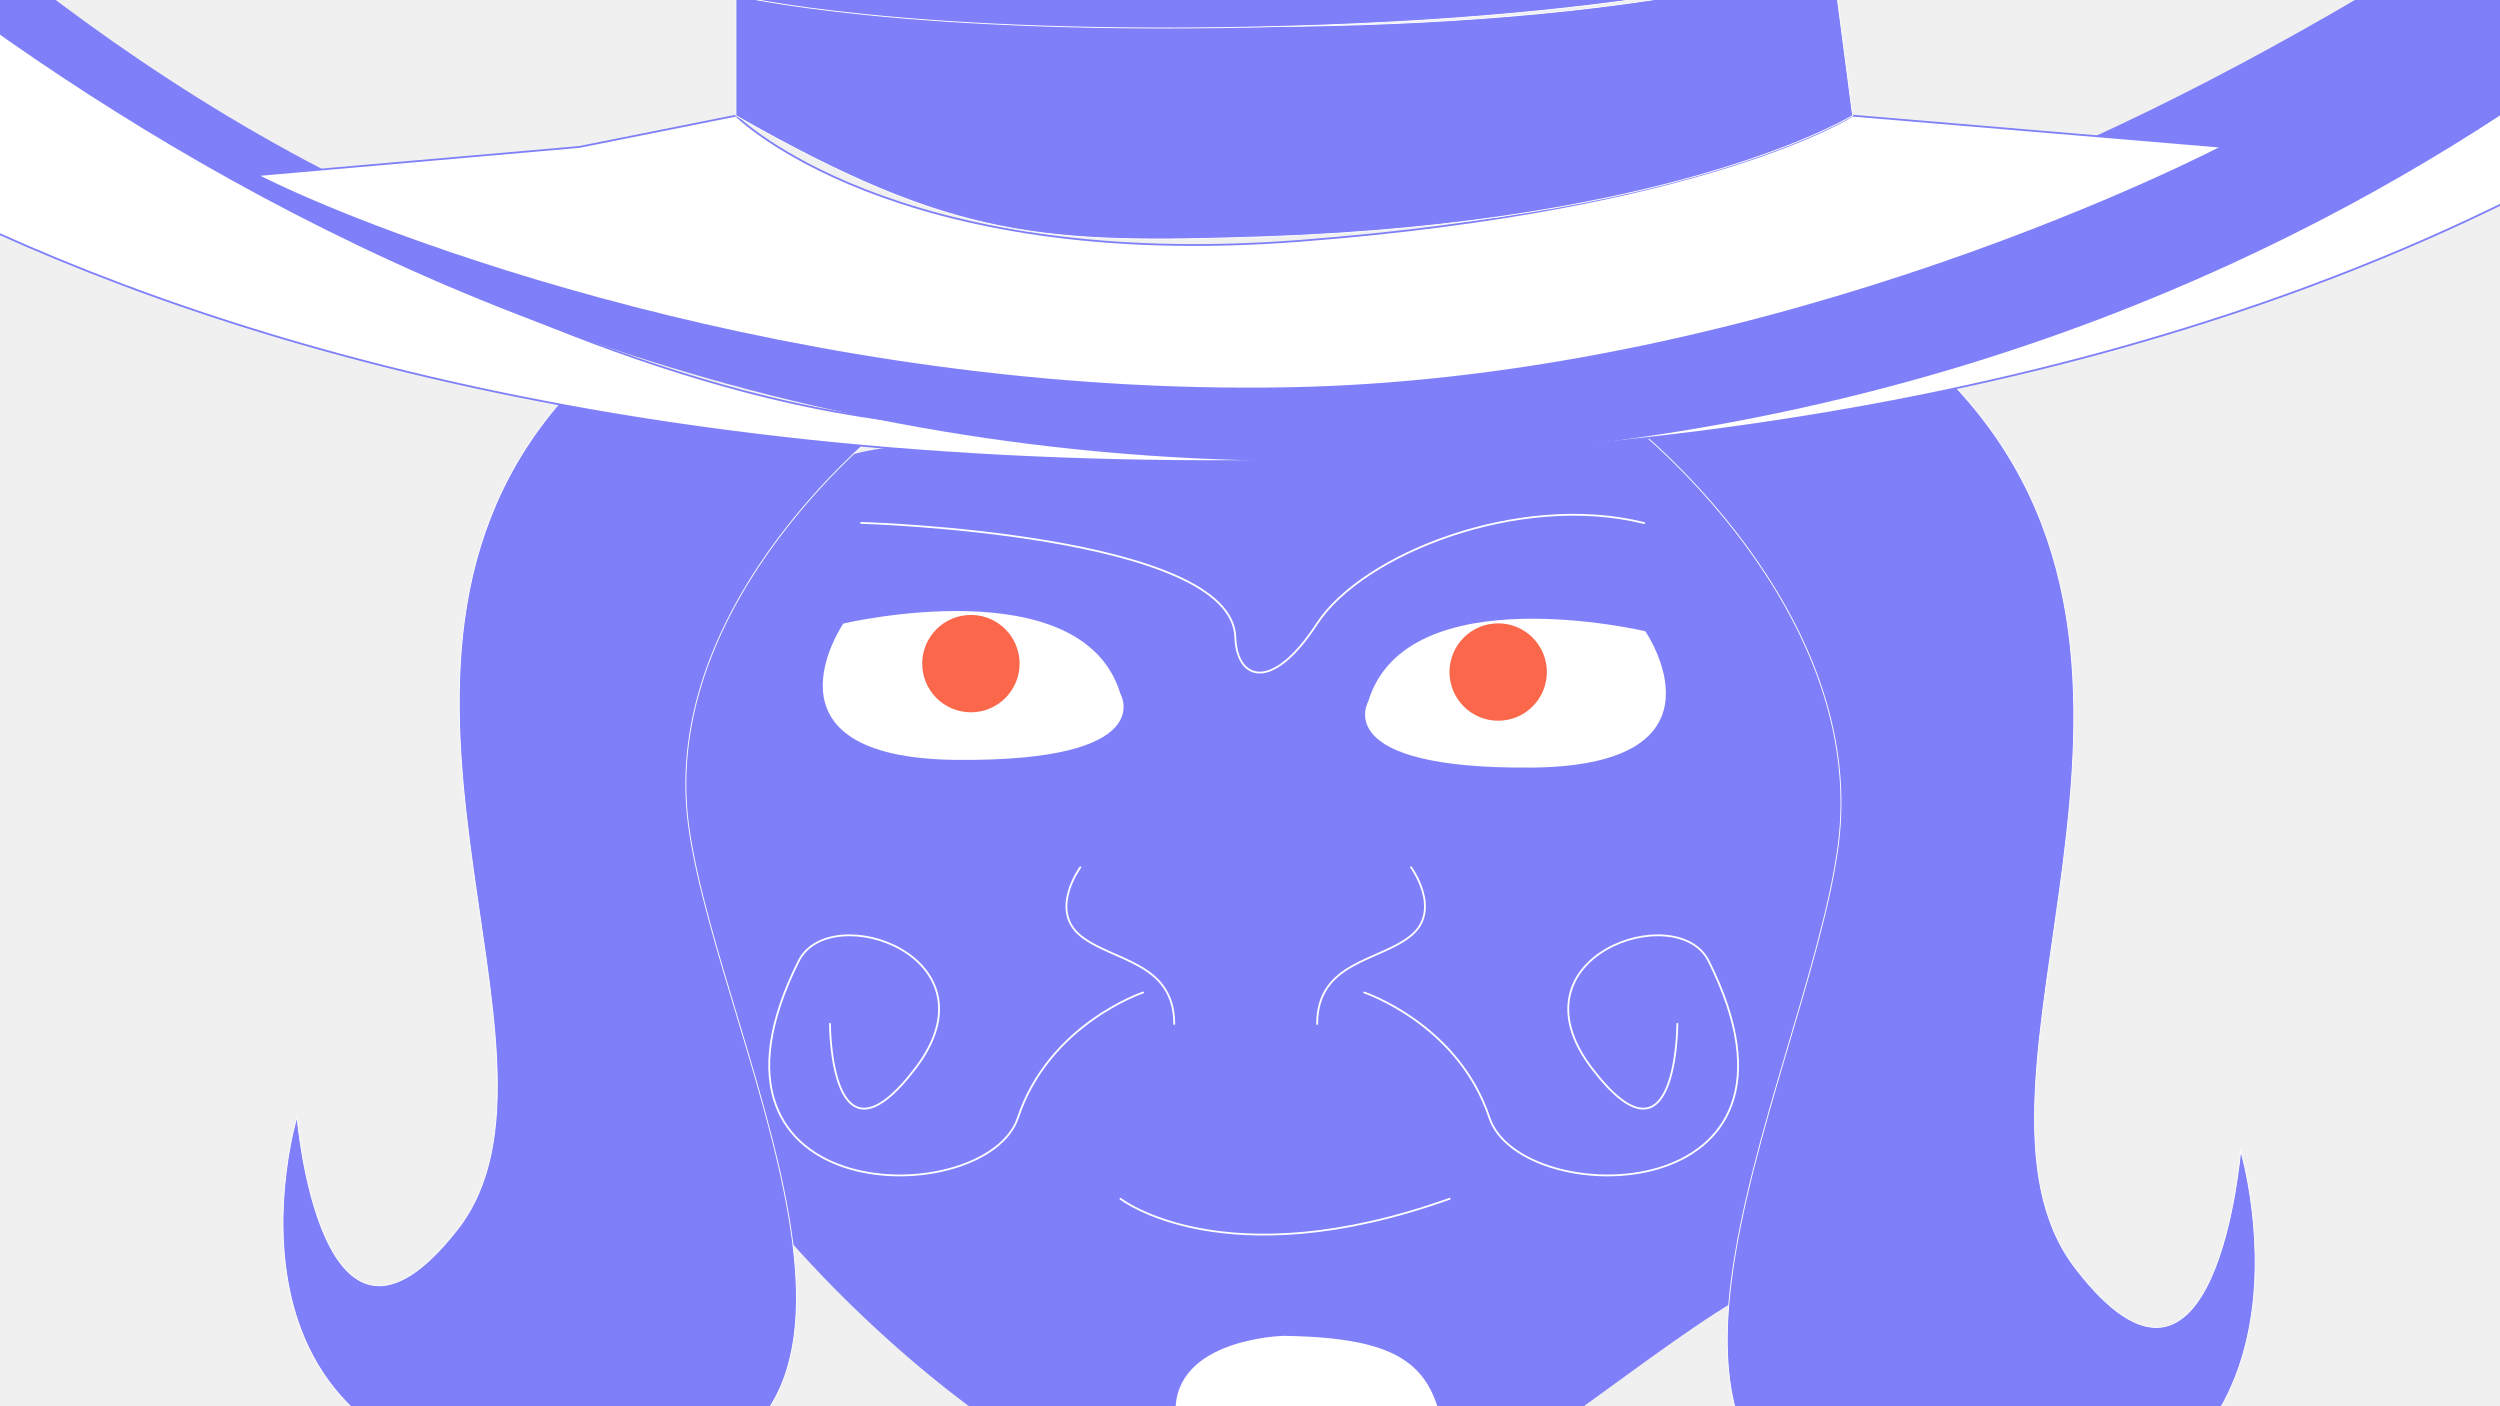
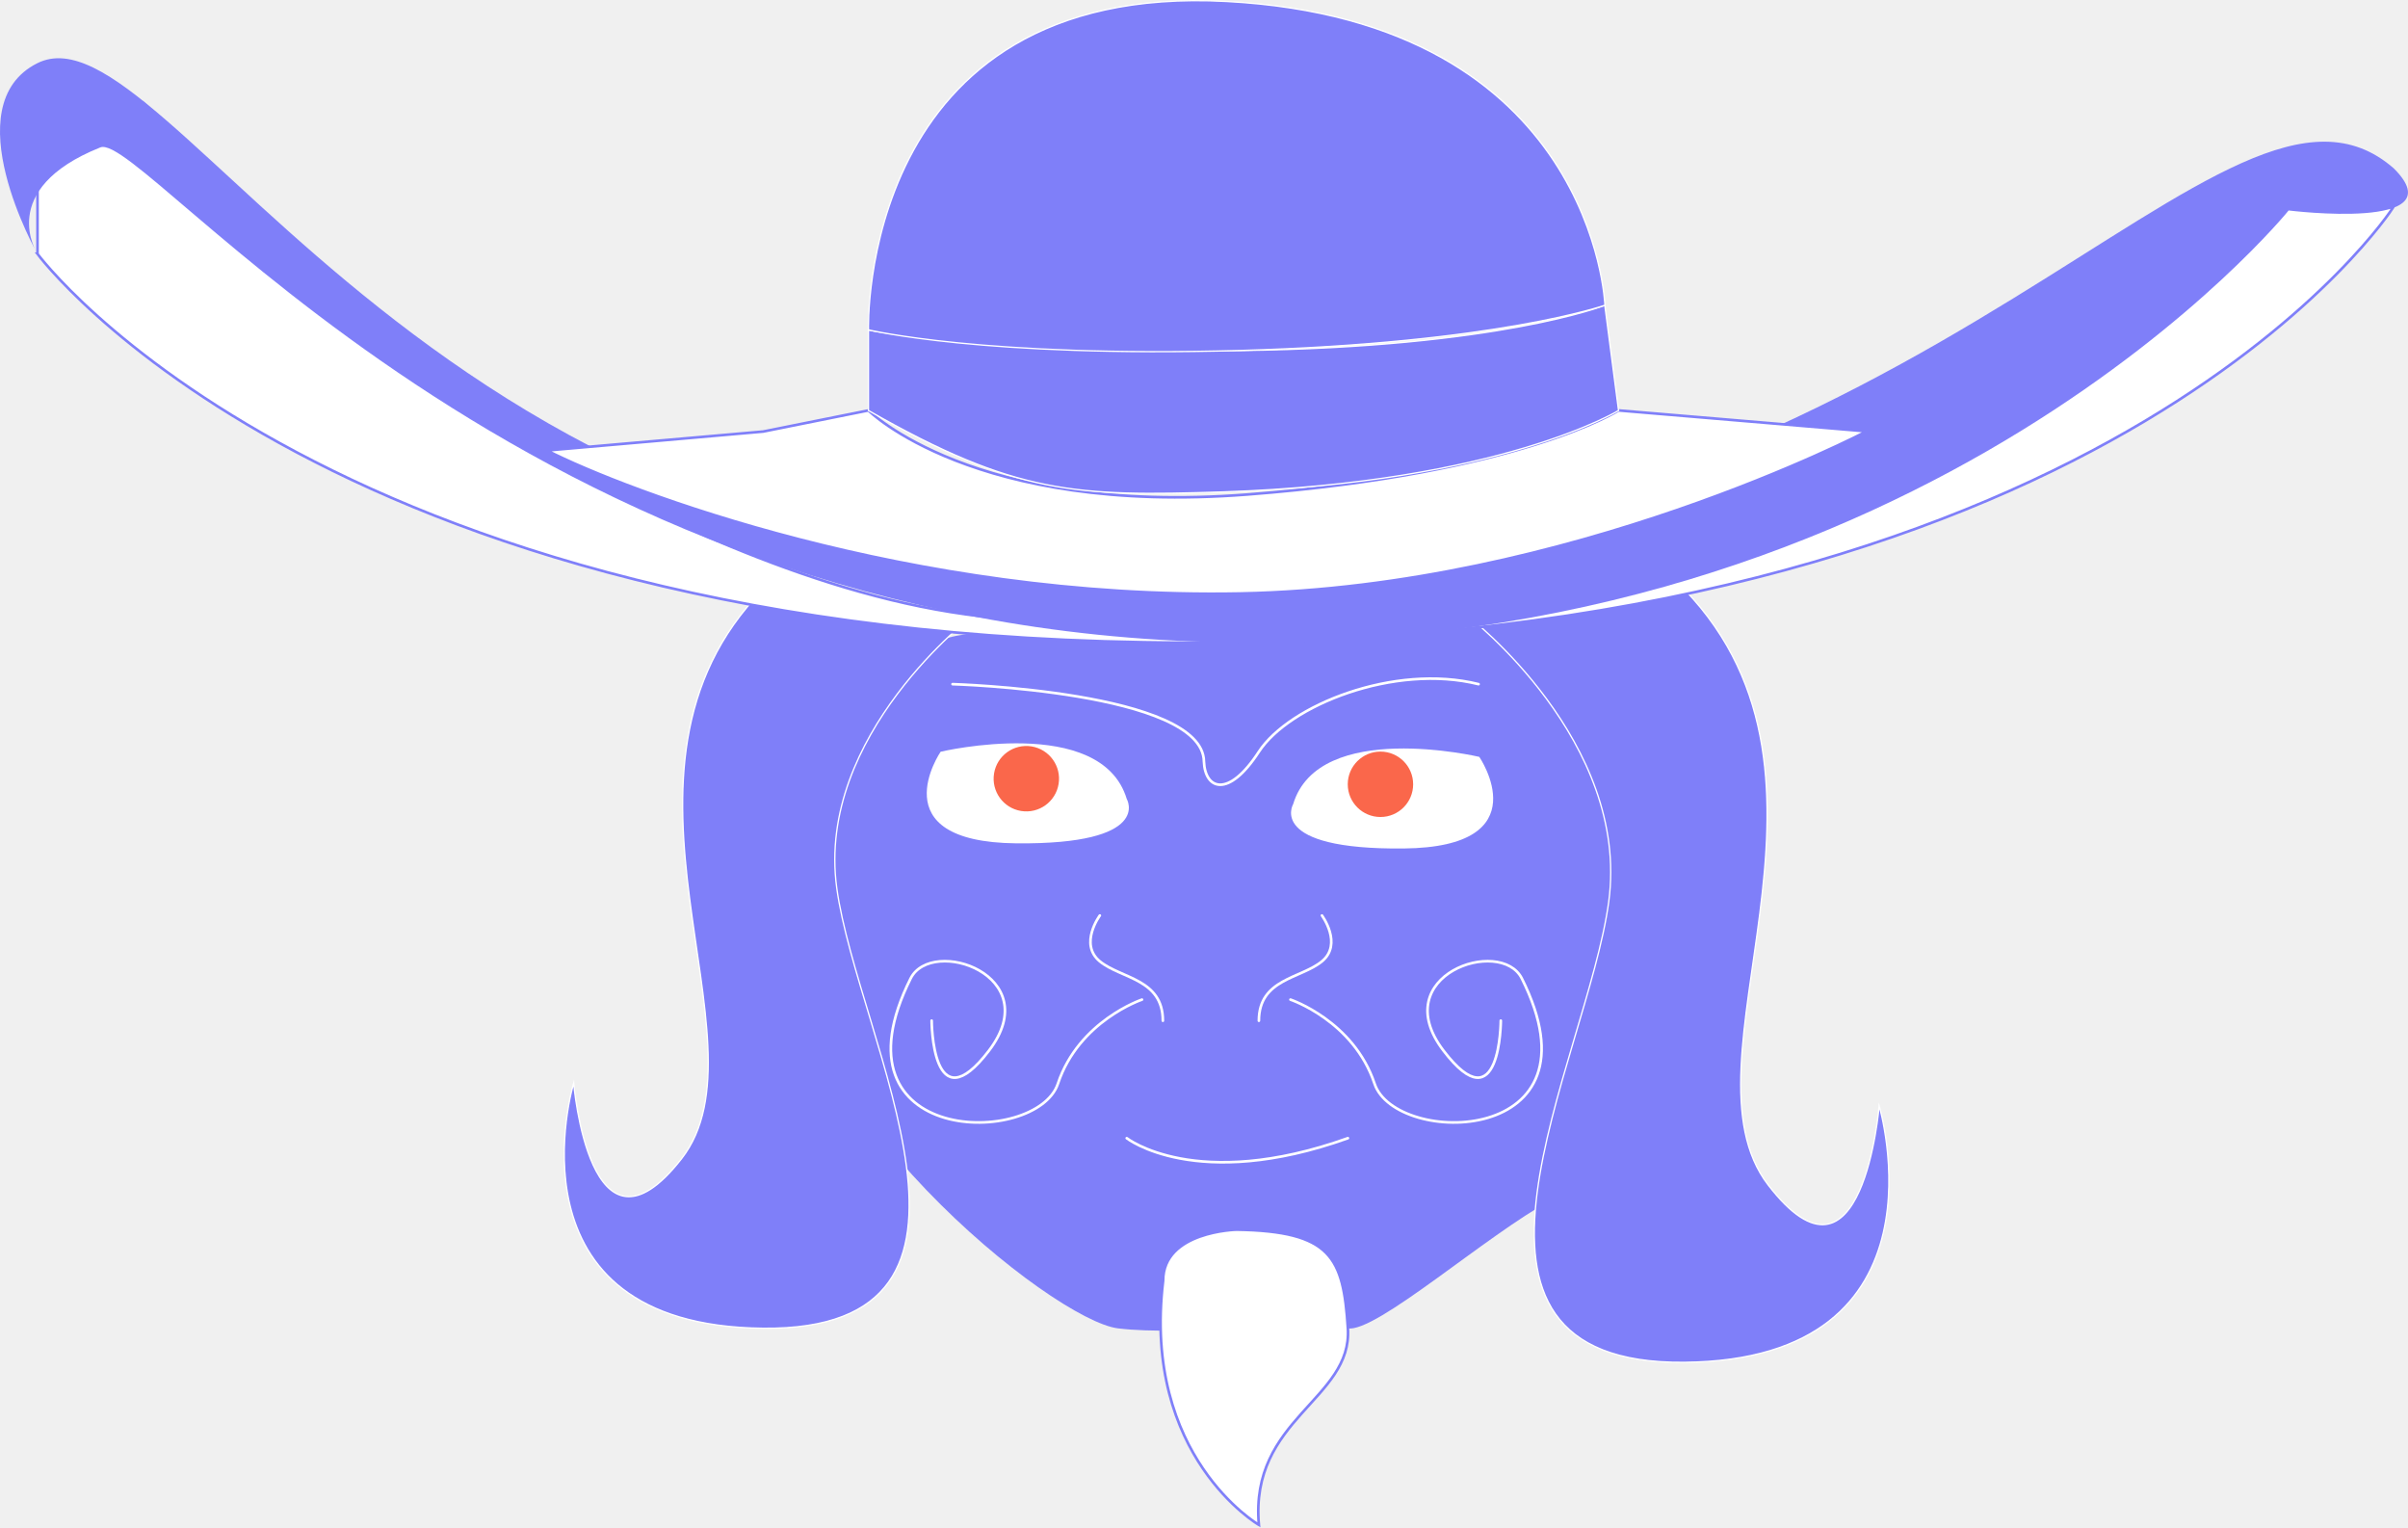
- <svg xmlns="http://www.w3.org/2000/svg" version="1.1" id="Calque_1" x="0px" y="0px" viewBox="0 0 1366 768" style="enable-background:new 0 0 1366 768;" xml:space="preserve">
-   <style type="text/css">
- 	.st0{fill:#7F7FF9;}
- 	.st1{fill:#7F7FF9;stroke:#FFFFFF;stroke-width:0.5;stroke-miterlimit:10;}
- 	.st2{fill:#FFFFFF;}
- 	.st3{fill:#FFFFFF;stroke:#7F7FF9;stroke-miterlimit:10;}
- 	.st4{fill:none;stroke:#FFFFFF;stroke-linecap:round;stroke-miterlimit:10;}
- 	.st5{fill:#FA674B;}
- </style>
-   <g>
-     <path class="st0" d="M685.8,251.5l-180.2-7.6c-42.8-1.8-83.8,17.2-110.2,51c-30.2,38.8-61.9,98.7-61.9,179.1   c0,154.1,218.3,329.2,271.7,335.7c53.4,6.6,148.8-6.6,186.7,0c23,4,113.1-76.1,166.3-104.7c38.1-20.4,46.3-59.8,51.3-102.7   l30.5-216.6c3.9-33.3-4.9-66.9-24.7-93.8l0,0C988.6,255.3,945,235,899.8,238l-199.6,13.3C695.5,251.6,690.6,251.7,685.8,251.5z" />
-     <path class="st1" d="M889.9,230.5c0,0,132,101.8,114.4,232.2c-17.6,130.3-158.4,376.7,61.6,374.6c220-2.2,158.4-208.6,158.4-208.6   s-13.3,164.3-90.2,64.4c-77-100,81.5-328.7-68.1-484.3L889.9,230.5z" />
-     <path class="st1" d="M487.6,229.5c0,0-128.4,97.4-111.3,222c17.1,124.6,154.1,360.2-59.9,358.1c-213.9-2-154.1-199.5-154.1-199.5   s13,157.2,87.7,61.6s-79.2-314.3,66.3-463L487.6,229.5z" />
-     <path class="st2" d="M460.8,340.7c0,0,130.5-30.8,151.4,38.4c0,0,21.9,37.2-89.9,36.1C410.6,414,460.8,340.7,460.8,340.7z" />
-     <path class="st2" d="M899,344.9c0,0-130.5-30.8-151.4,38.4c0,0-21.9,37.2,89.9,36.1C949.2,418.1,899,344.9,899,344.9z" />
-     <path class="st3" d="M-274-64.3c0,0,239.6,325,967,316.1c727.4-8.9,949.1-353.2,949.1-353.2l-90.2-27.7   c0,0-525.1,406.2-884.5,337.8C444.9,311.3,77.9,61.4,77.9,61.4l-266.2-248.8l-85.6,32.4L-274-64.3L-274-64.3z" />
-     <path class="st0" d="M-274-219.3C-166.8-272.9,48,227.6,664.1,193.4S1506-253.5,1643-133.7c51.3,51.3-85.6,34.2-85.6,34.2   s-291,360.1-864.4,351.2C119.6,242.9-187.1-165-222.7-150.8c-85.6,34.2-51.3,86.5-51.3,86.5S-342.4-185.1-274-219.3z" />
-     <path class="st3" d="M140.5,95.7l176-15.4l85.6-17.1c0,0,85.6,85.6,308.1,68.4c222.5-17.1,302.1-68.4,302.1-68.4l201.8,17   c0,0-241.5,126.8-509.6,131.9C436.3,217.2,204.1,128.1,140.5,95.7z" />
-     <path class="st1" d="M402.1,63.2V-2.3c0,0,92,19.4,302.7,16.7c210.8-2.6,296.3-36.8,296.3-36.8l11.2,85.6c0,0-95.7,58.6-321.8,66.2   C570.8,133.3,521.9,131.6,402.1,63.2z" />
-     <path class="st1" d="M402.1-2.4c0,0-8.6-283,291-267.1c299.6,15.9,308.1,247,308.1,247S913.4,8.4,704.8,14.3   C496.2,20.3,402.1-2.4,402.1-2.4z" />
-     <path class="st4" d="M624.6,542.3c0,0-51.3,17.1-68.4,68.4c-17.1,51.3-188.3,51.3-119.8-85.6c17.1-34.2,110.4-2.6,63.8,58.6   c-46.7,61.2-46.7-24.3-46.7-24.3" />
-     <path class="st4" d="M745.4,542.3c0,0,51.3,17.1,68.4,68.4c17.1,51.3,188.3,51.3,119.8-85.6c-17.1-34.2-110.4-2.6-63.8,58.6   c46.7,61.2,46.7-24.3,46.7-24.3" />
-     <path class="st4" d="M590.3,473.9c0,0-17.1,23.2,0,37.3c17.1,14.1,51.3,14.1,51.3,48.3" />
-     <path class="st4" d="M771,473.9c0,0,17.1,23.2,0,37.3c-17.1,14.1-51.3,14.1-51.3,48.3" />
-     <circle class="st5" cx="530.5" cy="362.6" r="26.6" />
-     <circle class="st5" cx="818.6" cy="367.2" r="26.6" />
-     <path class="st3" d="M701.6,729.4c77,1.2,86.8,22.4,90.5,80.3c3.7,57.9-80.1,73.4-72.4,159.8c0,0-95.1-55.5-77.9-198.5   C641.7,730.6,701.6,729.4,701.6,729.4z" />
-     <path class="st4" d="M612.2,655c0,0,56.4,44.1,179.9,0" />
-     <path class="st4" d="M470.5,285.7c0,0,203.6,5.9,204.5,62.9c0.9,22.8,19.9,30.2,44.6-7.8c24.7-37.9,110.3-72.1,178.8-55" />
+ <svg xmlns="http://www.w3.org/2000/svg" viewBox="0 0 911.81 578.19">
+   <defs>
+     <style>.cls-1,.cls-2{fill:#7f7ff9;}.cls-2,.cls-5{stroke:#fff;}.cls-2,.cls-4,.cls-5{stroke-miterlimit:10;}.cls-2{stroke-width:0.5px;}.cls-3,.cls-4{fill:#fff;}.cls-4{stroke:#7f7ff9;}.cls-5{fill:none;stroke-linecap:round;}.cls-6{fill:#fa674b;}</style>
+   </defs>
+   <g id="Calque_2" data-name="Calque 2">
+     <g id="Calque_1-2" data-name="Calque 1">
+       <path class="cls-1" d="M460.91,243.06,377,239.52a61.77,61.77,0,0,0-51.29,23.74,134.2,134.2,0,0,0-28.82,83.37c0,71.73,101.61,153.23,126.47,156.25s69.26-3.07,86.9,0c10.71,1.87,52.65-35.42,77.41-48.73,17.74-9.5,21.55-27.83,23.88-47.8l14.2-100.82a61.65,61.65,0,0,0-11.5-43.67h0a61.48,61.48,0,0,0-53.76-25.08L467.61,243A65,65,0,0,1,460.91,243.06Z" />
+       <path class="cls-2" d="M555.91,233.29s61.44,47.38,53.25,108.08-73.73,175.34,28.67,174.36,73.73-97.1,73.73-97.1-6.19,76.48-42,30,37.93-153-31.7-225.43Z" />
+       <path class="cls-2" d="M368.65,232.82s-59.76,45.34-51.81,103.33S388.57,503.82,289,502.84,217.23,410,217.23,410s6.06,73.17,40.83,28.67-36.87-146.3,30.86-215.51Z" />
+       <path class="cls-3" d="M356.18,284.58s60.74-14.34,70.47,17.87c0,0,10.19,17.32-41.85,16.81S356.18,284.58,356.18,284.58Z" />
+       <path class="cls-3" d="M560.15,286.53s-60.75-14.33-70.48,17.88c0,0-10.19,17.31,41.85,16.8S560.15,286.53,560.15,286.53Z" />
+       <path class="cls-4" d="M14.15,96.06S125.68,247.34,464.26,243.2,906,78.8,906,78.8l-42-12.9S619.63,255,452.34,223.14C348.78,270.89,178,154.57,178,154.57L54,38.77,14.2,53.85l0,42.21Z" />
+       <path class="cls-1" d="M14.15,23.92C64.05-1,164,231.94,450.81,216S842.69,8,906.45,63.76c23.88,23.88-39.84,15.92-39.84,15.92S731.16,247.3,464.26,243.15,54.6,49.19,38,55.8C-1.82,71.72,14.15,96.06,14.15,96.06S-17.69,39.84,14.15,23.92Z" />
+       <path class="cls-4" d="M207.09,170.54,289,163.37l39.84-8s39.85,39.85,143.41,31.84,140.62-31.84,140.62-31.84l93.93,7.92s-112.41,59-237.2,61.39S236.69,185.62,207.09,170.54Z" />
+       <path class="cls-2" d="M328.85,155.41V124.92s42.83,9,140.9,7.78,137.92-17.13,137.92-17.13l5.21,39.84s-44.54,27.28-149.78,30.82C407.38,188,384.62,187.25,328.85,155.41Z" />
+       <path class="cls-2" d="M328.85,124.88S324.85-6.85,464.31.55s143.41,115,143.41,115-40.87,14.38-138,17.13S328.85,124.88,328.85,124.88Z" />
+       <path class="cls-5" d="M432.42,378.42s-23.88,8-31.84,31.84-87.65,23.88-55.76-39.85c8-15.92,51.39-1.21,29.7,27.28s-21.74-11.31-21.74-11.31" />
+       <path class="cls-5" d="M488.65,378.42s23.88,8,31.84,31.84,87.65,23.88,55.76-39.85c-8-15.92-51.39-1.21-29.7,27.28s21.74-11.31,21.74-11.31" />
+       <path class="cls-5" d="M416.46,346.58s-8,10.8,0,17.36,23.87,6.57,23.87,22.48" />
+       <path class="cls-5" d="M500.57,346.58s7.95,10.8,0,17.36-23.88,6.57-23.88,22.48" />
+       <circle class="cls-6" cx="388.62" cy="294.77" r="12.38" transform="translate(35.4 631.16) rotate(-80.78)" />
+       <circle class="cls-6" cx="522.72" cy="296.91" r="12.38" />
+       <path class="cls-4" d="M468.26,465.51c35.84.56,40.4,10.42,42.13,37.37s-37.29,34.17-33.7,74.39c0,0-44.27-25.84-36.26-92.4C440.38,466.07,468.26,465.51,468.26,465.51Z" />
+       <path class="cls-5" d="M426.65,430.88s26.25,20.52,83.74,0" />
+       <path class="cls-5" d="M360.69,259s94.77,2.75,95.19,29.28c.42,10.61,9.26,14.05,20.76-3.63S528,251.07,559.87,259" />
+     </g>
  </g>
</svg>
